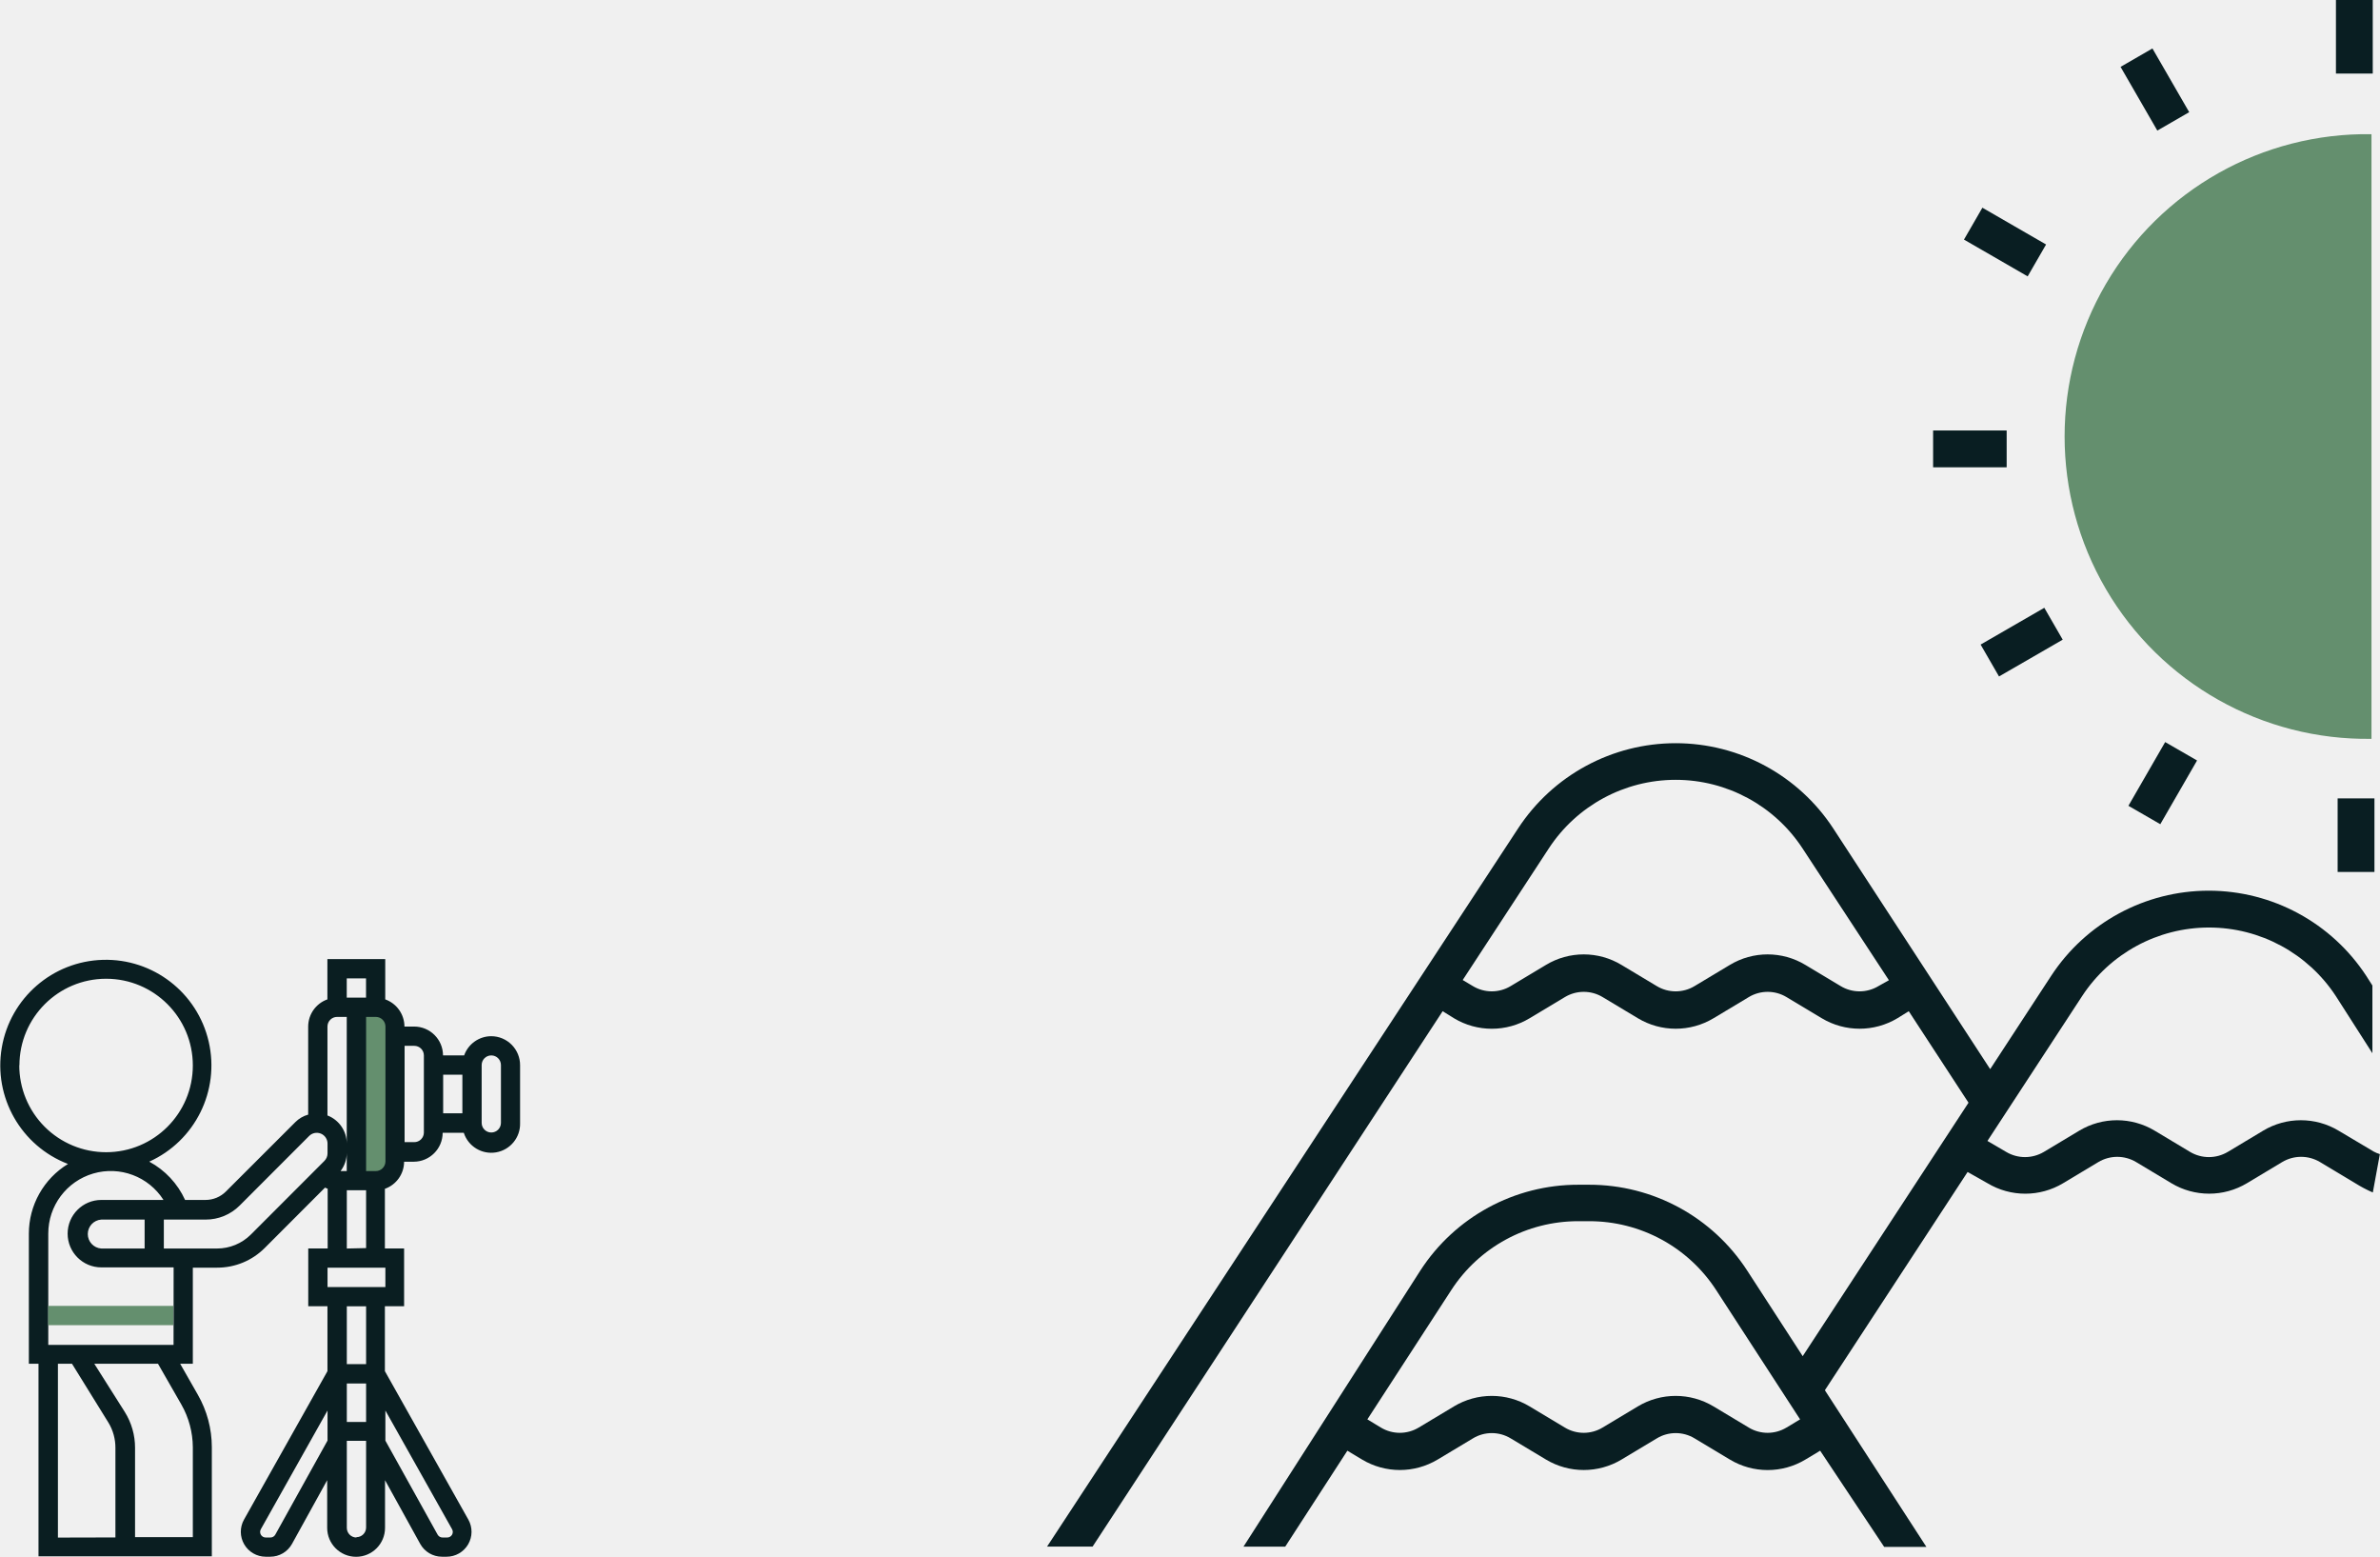
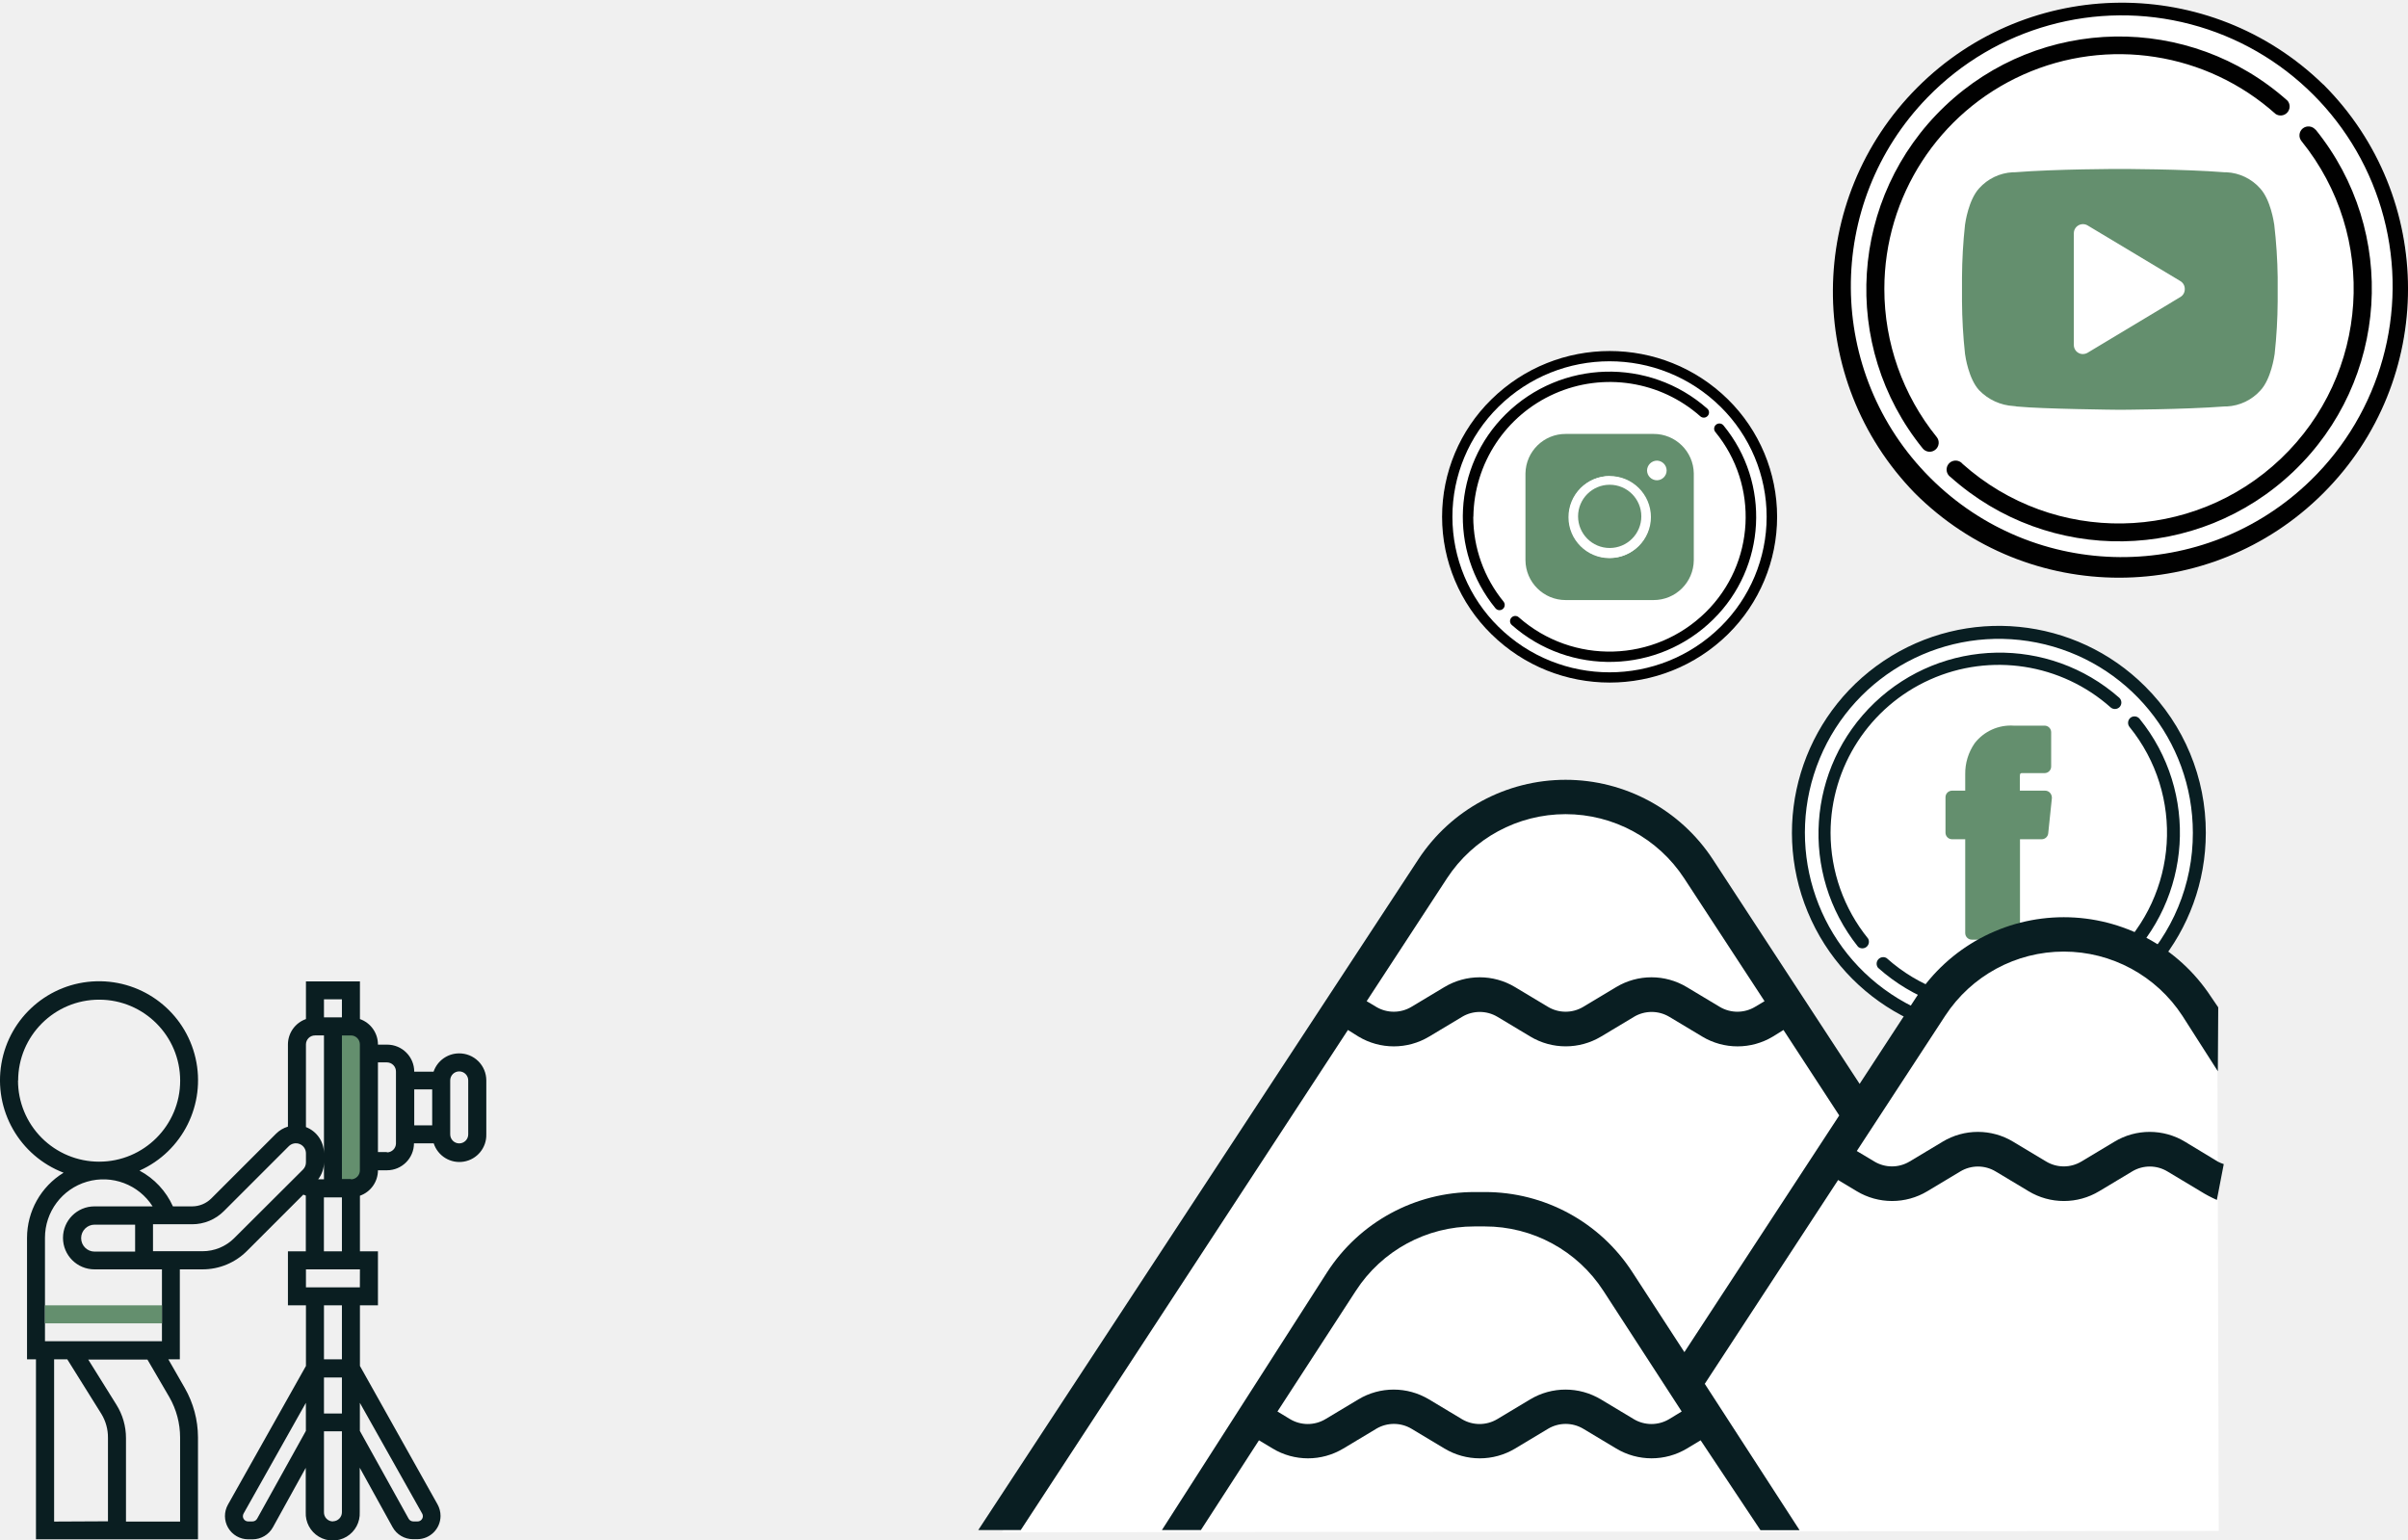
- <svg xmlns="http://www.w3.org/2000/svg" id="Layer_1" data-name="Layer 1" viewBox="0 0 338.18 221.09">
+ <svg xmlns="http://www.w3.org/2000/svg" viewBox="0 0 366.22 234.13">
  <defs>
-     <style>.cls-1{fill:#648f6e;}.cls-2{fill:#0a1e21;}.cls-3{fill:#091e22;}</style>
+     <style>.cls-1{fill:#fff;}.cls-2{fill:#648f6e;}.cls-3{fill:#091e22;}.cls-4{fill:#0a1e21;}.cls-5{fill:#010101;}</style>
  </defs>
-   <path class="cls-1" d="M558,494.65h-2.74V470H558a2.74,2.74,0,0,1,2.73,2.74v19.16A2.74,2.74,0,0,1,558,494.65Z" transform="translate(-504.6 -326.93)" />
-   <path class="cls-2" d="M574.4,474.12a4.1,4.1,0,0,0-3.85,2.73h-3a4.11,4.11,0,0,0-4.11-4.1h-1.37a4.12,4.12,0,0,0-2.73-3.86v-5.72h-8.22v5.72a4.11,4.11,0,0,0-2.73,3.86v12.51a4.15,4.15,0,0,0-1.82,1.06l-9.87,9.86a4.09,4.09,0,0,1-2.9,1.2h-2.9a11.69,11.69,0,0,0-5.09-5.44,15,15,0,1,0-11.55.33,11.6,11.6,0,0,0-5.56,9.9v18.48h1.37V548h24.63V532.5a15,15,0,0,0-2-7.47l-2.5-4.38H532V507h3.45a9.52,9.52,0,0,0,6.77-2.8l8.56-8.57.38.16v8.48H548.4v8.21h2.73v9.22l-11.86,21.09a3.54,3.54,0,0,0,3.08,5.27H543a3.53,3.53,0,0,0,3.09-1.82l5-9.05v6.77a4.11,4.11,0,0,0,8.22,0v-6.77l5,9.05a3.54,3.54,0,0,0,3.09,1.82h.66a3.54,3.54,0,0,0,3.09-5.27l-11.86-21.09v-9.22h2.73v-8.21h-2.73v-8.47a4.1,4.1,0,0,0,2.73-3.85h1.37a4.12,4.12,0,0,0,4.11-4.11h3a4.1,4.1,0,0,0,8-1.37v-8.21A4.11,4.11,0,0,0,574.4,474.12Zm-20.53-8.21h2.74v2.73h-2.74Zm-1.37,5.47h1.37v18a4.27,4.27,0,0,0-2.74-4V472.75A1.37,1.37,0,0,1,552.5,471.38Zm.49,21.9a4.25,4.25,0,0,0,.88-2.57v2.57Zm-34,11a2.06,2.06,0,0,1,0-4.11h6.16v4.11Zm-11.63-26a12.32,12.32,0,1,1,12.32,12.32A12.33,12.33,0,0,1,507.34,478.22Zm5.47,67.06V520.65h2L520,529a6.83,6.83,0,0,1,1,3.62v12.7Zm17.54-18.9A12.39,12.39,0,0,1,532,532.5v12.78h-8.21v-12.7a9.57,9.57,0,0,0-1.45-5.07L518,520.65h9.05Zm-1.11-8.47h-17.8V502.17a8.88,8.88,0,0,1,16.37-4.79H519a4.79,4.79,0,0,0,0,9.58h10.27Zm11-15.69a6.8,6.8,0,0,1-4.83,2h-7.55v-4.11h5.94a6.8,6.8,0,0,0,4.84-2l9.86-9.87a1.53,1.53,0,0,1,2.62,1.09v1.37a1.51,1.51,0,0,1-.45,1.08Zm16.36,26.64h-2.74v-5.47h2.74Zm-12.9,16a.79.79,0,0,1-.7.41h-.66a.79.79,0,0,1-.69-1.19l9.47-16.85v4.27Zm11.53.41a1.37,1.37,0,0,1-1.37-1.36V531.6h2.74v12.32A1.37,1.37,0,0,1,555.24,545.28Zm13.58-1.19a.79.79,0,0,1-.7,1.19h-.65a.79.79,0,0,1-.7-.41l-7.42-13.35v-4.28Zm-12.21-23.44h-2.74v-8.21h2.74Zm2.74-10.95h-8.22V507h8.22Zm-5.48-5.47V496h2.74v8.22Zm4.11-11h-1.37v-21.9H558a1.37,1.37,0,0,1,1.37,1.37v19.16A1.38,1.38,0,0,1,558,493.28Zm5.47-4.11h-1.37V475.49h1.37a1.36,1.36,0,0,1,1.37,1.36V487.8A1.37,1.37,0,0,1,563.45,489.17Zm4.11-9.58h2.73v5.48h-2.73Zm8.21,6.84a1.37,1.37,0,0,1-2.74,0v-8.21a1.37,1.37,0,0,1,2.74,0Z" transform="translate(-504.6 -326.93)" />
-   <rect class="cls-1" x="6.84" y="185.5" width="17.79" height="2.74" />
-   <path class="cls-3" d="M836.91,487.55a10.42,10.42,0,0,0-10.75,0l-5,3a5.24,5.24,0,0,1-5.38,0l-5-3a10.42,10.42,0,0,0-10.75,0l-5,3a5.24,5.24,0,0,1-5.38,0L787,489l13.45-20.57a21.55,21.55,0,0,1,36.06,0l5.19,8.11,0-9.62-.86-1.35a26.76,26.76,0,0,0-44.8,0l-8.65,13.23L765.1,444.62a26.76,26.76,0,0,0-44.8,0l-66.92,102h6.47l49.74-76.05,1.61,1a10.42,10.42,0,0,0,10.75,0l5-3a5.2,5.2,0,0,1,5.38,0l5,3a10.44,10.44,0,0,0,10.75,0l5-3a5.2,5.2,0,0,1,5.38,0l5,3a10.45,10.45,0,0,0,10.75,0l1.61-1,8.49,13-23.56,36-7.89-12.16a26.72,26.72,0,0,0-22.46-12.19h-1.53a26.69,26.69,0,0,0-22.45,12.19l-25.13,39.22h5.93L696.05,533l2.08,1.25a10.44,10.44,0,0,0,10.76,0l5-3a5.18,5.18,0,0,1,5.37,0l5,3a10.44,10.44,0,0,0,10.76,0l5-3a5.18,5.18,0,0,1,5.37,0l5,3a10.4,10.4,0,0,0,10.76,0l2.08-1.25,9.1,13.67,6,0-14.43-22.26,20.28-31L787,495a10.44,10.44,0,0,0,10.76,0l5-3a5.23,5.23,0,0,1,5.37,0l5,3a10.44,10.44,0,0,0,10.75,0l5-3a5.24,5.24,0,0,1,5.38,0l5,3a19,19,0,0,0,2.5,1.32l1-5.45a4.33,4.33,0,0,1-.87-.36ZM771.52,467a5.2,5.2,0,0,1-5.38,0l-5-3a10.38,10.38,0,0,0-10.75,0l-5,3a5.2,5.2,0,0,1-5.38,0l-5-3a10.38,10.38,0,0,0-10.75,0l-5,3a5.2,5.2,0,0,1-5.38,0l-1.44-.86,12.23-18.69a21.55,21.55,0,0,1,36.06,0L773,466.17Zm-13.07,62.71a5.18,5.18,0,0,1-5.37,0l-5-3a10.44,10.44,0,0,0-10.76,0l-5,3a5.18,5.18,0,0,1-5.37,0l-5-3a10.44,10.44,0,0,0-10.76,0l-5,3a5.2,5.2,0,0,1-5.38,0l-1.92-1.16,11.91-18.34a21.47,21.47,0,0,1,18.07-9.81h1.53a21.47,21.47,0,0,1,18.07,9.81l11.91,18.34Z" transform="translate(-504.6 -326.93)" />
-   <rect class="cls-3" x="332.16" y="113.41" width="5.23" height="10.45" />
-   <rect class="cls-3" x="274.68" y="61.15" width="10.45" height="5.23" />
-   <rect class="cls-3" x="786.64" y="415.52" width="10.45" height="5.23" transform="translate(-607.58 125.03) rotate(-30)" />
-   <rect class="cls-3" x="806.71" y="435.6" width="10.45" height="5.23" transform="translate(-478.08 595.43) rotate(-60.01)" />
-   <rect class="cls-3" x="331.92" width="5.23" height="10.45" />
-   <rect class="cls-3" x="786.89" y="356.1" width="5.23" height="10.45" transform="translate(-422.77 537.45) rotate(-60)" />
-   <rect class="cls-3" x="808.17" y="334.38" width="5.23" height="10.45" transform="translate(-565.79 123.85) rotate(-29.99)" />
-   <path class="cls-1" d="M841.57,431.88a42.95,42.95,0,1,1,0-85.89Z" transform="translate(-504.6 -326.93)" />
+   <g id="Layer_2" data-name="Layer 2">
+     <g id="Layer_1-2" data-name="Layer 1">
+       <ellipse class="cls-1" cx="303.98" cy="126.86" rx="30.47" ry="30.39" />
+       <path class="cls-2" d="M312.06,121.4l-.56,5.38a1,1,0,0,1-1,.87h-3.29v14.27a1,1,0,0,1-1,1h-6.33a1,1,0,0,1-1-1V127.65h-2a1,1,0,0,1-1-1v-5.39a1,1,0,0,1,1-1h2v-2.5a8.07,8.07,0,0,1,1.44-4.72,6.94,6.94,0,0,1,5.94-2.67l4.69,0a1,1,0,0,1,1,1v5.22a1,1,0,0,1-1,1h-3.4c-.22,0-.36,0-.36.48v2.19h3.84a1,1,0,0,1,.74.32A1.13,1.13,0,0,1,312.06,121.4Z" />
+       <path class="cls-3" d="M326.24,104.4a31.47,31.47,0,1,0,9.23,22.27A31.29,31.29,0,0,0,326.24,104.4Zm-1.39,43.14a29.5,29.5,0,1,1,8.65-20.87A29.32,29.32,0,0,1,324.85,147.54Z" />
+       <path class="cls-3" d="M325.39,109.32a1,1,0,0,0-1.39-.14,1,1,0,0,0-.14,1.38,25.58,25.58,0,0,1-36.93,35.17,1,1,0,0,0-1.31,1.47,27.55,27.55,0,0,0,39.77-37.88Z" />
+       <path class="cls-3" d="M278.4,126.67A25.59,25.59,0,0,1,321,107.6a1,1,0,0,0,1.38-.08,1,1,0,0,0-.07-1.39A27.55,27.55,0,0,0,282.58,144a1,1,0,0,0,1.53-1.24A25.61,25.61,0,0,1,278.4,126.67Z" />
+       <polygon class="cls-1" points="152.39 233.06 219.7 129.32 224.84 125.41 234.52 121.29 244.81 121.91 257.78 131.38 268.07 150.11 279.18 163.28 282.89 167.81 292.15 156.49 301.62 145.17 317.68 142.49 329.61 147.64 337.23 158.55 337.44 232.86 152.39 233.06" />
+       <path class="cls-2" d="M53.38,180.75H50.64V156.12h2.74a2.73,2.73,0,0,1,2.73,2.73V178A2.73,2.73,0,0,1,53.38,180.75Z" />
+       <path class="cls-4" d="M69.8,160.22A4.11,4.11,0,0,0,65.94,163H63a4.12,4.12,0,0,0-4.11-4.11H57.48A4.1,4.1,0,0,0,54.74,155v-5.73H46.53V155a4.1,4.1,0,0,0-2.74,3.85v12.51A4.28,4.28,0,0,0,42,172.42l-9.87,9.87a4.14,4.14,0,0,1-2.9,1.2H26.3a11.53,11.53,0,0,0-5.08-5.44,15.06,15.06,0,1,0-11.55.32,11.63,11.63,0,0,0-5.56,9.91v18.47H5.47v27.38H30.11V218.6a15.17,15.17,0,0,0-2-7.47l-2.51-4.38h1.75V193.07h3.44a9.53,9.53,0,0,0,6.78-2.81l8.56-8.56a3,3,0,0,0,.38.15v8.48H43.79v8.21h2.74v9.22L34.67,228.85a3.54,3.54,0,0,0,3.08,5.28h.66a3.54,3.54,0,0,0,3.09-1.82l5-9.05V230a4.11,4.11,0,1,0,8.21,0v-6.76l5,9.05a3.54,3.54,0,0,0,3.09,1.82h.66a3.55,3.55,0,0,0,3.54-3.54,3.64,3.64,0,0,0-.45-1.74L54.74,207.76v-9.22h2.74v-8.21H54.74v-8.46A4.1,4.1,0,0,0,57.48,178h1.37a4.11,4.11,0,0,0,4.11-4.1h3a4.1,4.1,0,0,0,8-1.37v-8.21A4.11,4.11,0,0,0,69.8,160.22ZM49.27,152H52v2.74H49.27Zm-1.37,5.48h1.37v17.95a4.27,4.27,0,0,0-2.74-4V158.85A1.37,1.37,0,0,1,47.9,157.49Zm.49,21.89a4.23,4.23,0,0,0,.88-2.57v2.57Zm-34,11a2.05,2.05,0,1,1,0-4.1h6.16v4.1Zm-11.63-26a12.32,12.32,0,1,1,12.31,12.32A12.33,12.33,0,0,1,2.74,164.33Zm5.47,67.06V206.75h2l5.19,8.31a6.84,6.84,0,0,1,1,3.63v12.7Zm17.54-18.9a12.35,12.35,0,0,1,1.62,6.11v12.79H19.16v-12.7a9.53,9.53,0,0,0-1.46-5.08l-4.28-6.86h9ZM24.63,204H6.84V188.28a8.88,8.88,0,0,1,16.37-4.79H14.37a4.79,4.79,0,0,0,0,9.58H24.63Zm11-15.69a6.8,6.8,0,0,1-4.84,2H23.27v-4.1h5.94a6.81,6.81,0,0,0,4.84-2l9.86-9.86a1.53,1.53,0,0,1,2.62,1.08v1.37a1.54,1.54,0,0,1-.45,1.09ZM52,215H49.27v-5.48H52Zm-12.9,16a.81.81,0,0,1-.7.41h-.66a.8.8,0,0,1-.8-.8.87.87,0,0,1,.1-.39l9.48-16.85v4.27Zm11.53.41A1.37,1.37,0,0,1,49.27,230V217.7H52V230A1.38,1.38,0,0,1,50.64,231.39Zm13.58-1.19a.76.76,0,0,1,.1.39.8.8,0,0,1-.8.8h-.66a.82.82,0,0,1-.7-.41l-7.42-13.36v-4.27ZM52,206.75H49.27v-8.21H52Zm2.73-10.94H46.53v-2.74h8.21Zm-5.47-5.48v-8.21H52v8.21Zm4.11-11H52V157.49h1.37a1.36,1.36,0,0,1,1.36,1.36V178A1.36,1.36,0,0,1,53.38,179.38Zm5.47-4.1H57.48V161.59h1.37A1.38,1.38,0,0,1,60.22,163v10.95A1.38,1.38,0,0,1,58.85,175.28ZM63,165.7h2.73v5.47H63Zm8.21,6.84a1.37,1.37,0,0,1-2.74,0v-8.21a1.37,1.37,0,1,1,2.74,0Z" />
+       <rect class="cls-2" x="6.84" y="198.54" width="17.79" height="2.74" />
+       <path class="cls-3" d="M332.31,173.66a10.38,10.38,0,0,0-10.75,0l-5,3a5.2,5.2,0,0,1-5.38,0l-5-3a10.38,10.38,0,0,0-10.75,0l-5,3a5.2,5.2,0,0,1-5.38,0l-2.66-1.59,13.45-20.58a21.54,21.54,0,0,1,36.06,0l5.4,8.45.06-9.72-1.09-1.6a26.77,26.77,0,0,0-44.8,0l-8.65,13.24L260.5,130.72a26.77,26.77,0,0,0-44.8,0l-66.92,102h6.46L205,156.66l1.6,1a10.44,10.44,0,0,0,10.76,0l5-3a5.24,5.24,0,0,1,5.38,0l5,3a10.46,10.46,0,0,0,10.76,0l5-3a5.24,5.24,0,0,1,5.38,0l5,3a10.42,10.42,0,0,0,10.75,0l1.61-1,8.48,13-23.55,36-7.9-12.15a26.67,26.67,0,0,0-22.45-12.2h-1.53a26.67,26.67,0,0,0-22.45,12.19l-25.13,39.22h5.93l8.83-13.65,2.08,1.25a10.42,10.42,0,0,0,10.75,0l5-3a5.24,5.24,0,0,1,5.38,0l5,3a10.42,10.42,0,0,0,10.75,0l5-3a5.23,5.23,0,0,1,5.37,0l5,3a10.46,10.46,0,0,0,10.76,0l2.08-1.25,9.1,13.67,5.95,0-14.42-22.26,20.28-31,2.83,1.7a10.42,10.42,0,0,0,10.75,0l5-3a5.2,5.2,0,0,1,5.38,0l5,3a10.41,10.41,0,0,0,10.75,0l5-3a5.2,5.2,0,0,1,5.38,0l5,3a19.83,19.83,0,0,0,2.51,1.33l1.05-5.45a5.92,5.92,0,0,1-.87-.36Zm-65.39-20.52a5.24,5.24,0,0,1-5.38,0l-5-3a10.42,10.42,0,0,0-10.75,0l-5,3a5.23,5.23,0,0,1-5.37,0l-5-3a10.44,10.44,0,0,0-10.76,0l-5,3a5.23,5.23,0,0,1-5.37,0l-1.44-.86,12.22-18.7a21.55,21.55,0,0,1,36.06,0l12.23,18.7Zm-13.07,62.71a5.24,5.24,0,0,1-5.38,0l-5-3a10.44,10.44,0,0,0-10.76,0l-5,3a5.24,5.24,0,0,1-5.38,0l-5-3a10.42,10.42,0,0,0-10.75,0l-5,3a5.24,5.24,0,0,1-5.38,0l-1.92-1.16,11.91-18.34a21.45,21.45,0,0,1,18.07-9.81h1.53a21.46,21.46,0,0,1,18.07,9.81l11.9,18.34Z" />
+       <circle class="cls-1" cx="244.91" cy="78.69" r="24.34" />
+       <path class="cls-5" d="M262.81,60.76a25.67,25.67,0,0,0-36,0,25,25,0,0,0,0,35.69,25.67,25.67,0,0,0,36,0,25.07,25.07,0,0,0,0-35.69Zm-1.13,34.57a24.06,24.06,0,0,1-33.79,0,23.48,23.48,0,0,1,0-33.45,24.06,24.06,0,0,1,33.79,0,23.48,23.48,0,0,1,0,33.45Z" />
+       <path class="cls-5" d="M262.11,64.7a.8.8,0,0,0-1.12-.11.79.79,0,0,0-.12,1.11,20.35,20.35,0,0,1-1.44,27.4,20.86,20.86,0,0,1-28.45.79.79.79,0,0,0-1.12.06.77.77,0,0,0,.06,1.11,22.47,22.47,0,0,0,30.63-.84,21.91,21.91,0,0,0,1.56-29.52Z" />
+       <path class="cls-5" d="M224.08,78.6a20.75,20.75,0,0,1,34.51-15.28.79.79,0,0,0,1.12-.06.77.77,0,0,0-.06-1.11A22.47,22.47,0,0,0,229,63a21.94,21.94,0,0,0-1.56,29.52.81.81,0,0,0,.62.29.8.8,0,0,0,.62-1.29,20.41,20.41,0,0,1-4.62-12.91Z" />
+       <path class="cls-2" d="M251.48,66H238.14A6.1,6.1,0,0,0,232,72v13.2a6.11,6.11,0,0,0,6.13,6.07h13.34a6.11,6.11,0,0,0,6.13-6.07V72A6.1,6.1,0,0,0,251.48,66Zm.48,6.57a1,1,0,0,1-1-1,1,1,0,0,1,2,0A1,1,0,0,1,252,72.53Zm-7.14-.12a6.22,6.22,0,1,1-6.28,6.22A6.25,6.25,0,0,1,244.82,72.41Z" />
+       <path class="cls-1" d="M253.47,71.56A1.49,1.49,0,0,1,252,73.05a1.51,1.51,0,0,1-1.51-1.49,1.53,1.53,0,0,1,1.51-1.5A1.51,1.51,0,0,1,253.47,71.56Z" />
+       <path class="cls-1" d="M244.82,72.41a6.22,6.22,0,1,0,6.26,6.22A6.25,6.25,0,0,0,244.82,72.41Zm0,10.83a4.61,4.61,0,1,1,4.65-4.61A4.64,4.64,0,0,1,244.82,83.24Z" />
+       <circle class="cls-2" cx="244.81" cy="78.54" r="4.81" />
+       <ellipse class="cls-1" cx="321.73" cy="43.81" rx="42.39" ry="42.78" />
+       <path class="cls-5" d="M353.35,12.87A43.94,43.94,0,0,0,291.21,75a43.94,43.94,0,0,0,62.14-62.15Zm-1.94,60.2a41.2,41.2,0,0,1-58.26-58.26,41.2,41.2,0,1,1,58.26,58.26Z" />
+       <path class="cls-5" d="M352.15,19.73a1.39,1.39,0,0,0-1.93-.2,1.37,1.37,0,0,0-.2,1.93,35.71,35.71,0,0,1-51.54,49.1,1.37,1.37,0,1,0-1.83,2,38.45,38.45,0,0,0,55.5-52.87Z" />
+       <path class="cls-5" d="M286.58,43.94a35.7,35.7,0,0,1,59.5-26.61,1.37,1.37,0,0,0,1.83-2,38.45,38.45,0,0,0-55.5,52.87,1.36,1.36,0,0,0,1.93.2,1.37,1.37,0,0,0,.2-1.93A35.81,35.81,0,0,1,286.58,43.94Z" />
+       <path class="cls-2" d="M346.4,42.18v3.66a78.43,78.43,0,0,1-.46,8v0c-.06.39-.55,3.8-2.15,5.53a7.36,7.36,0,0,1-5.11,2.45l-.26,0h-.07c-6.31.48-15.84.5-15.93.51-.5,0-11.88-.13-15.52-.49l-.13,0a2.72,2.72,0,0,0-.52-.08A7.92,7.92,0,0,1,301,59.36c-1.6-1.73-2.1-5.14-2.15-5.53v0a78.43,78.43,0,0,1-.46-8V42.18a78.12,78.12,0,0,1,.46-8v0c.05-.38.55-3.79,2.14-5.53a7.37,7.37,0,0,1,5.13-2.45l.26,0h.06c6.31-.5,15.82-.5,15.93-.5h0c.09,0,9.61,0,15.92.5h.06l.25,0a7.32,7.32,0,0,1,5.13,2.45c1.6,1.74,2.09,5.15,2.15,5.53v0A78.12,78.12,0,0,1,346.4,42.18Z" />
+       <path class="cls-1" d="M332.27,44a1.36,1.36,0,0,1-.66,1.17l-14.13,8.49a1.41,1.41,0,0,1-.72.19,1.25,1.25,0,0,1-.67-.18,1.36,1.36,0,0,1-.69-1.19v-17a1.37,1.37,0,0,1,.69-1.2,1.38,1.38,0,0,1,1.39,0l14.13,8.48A1.37,1.37,0,0,1,332.27,44Z" />
+     </g>
+   </g>
</svg>
